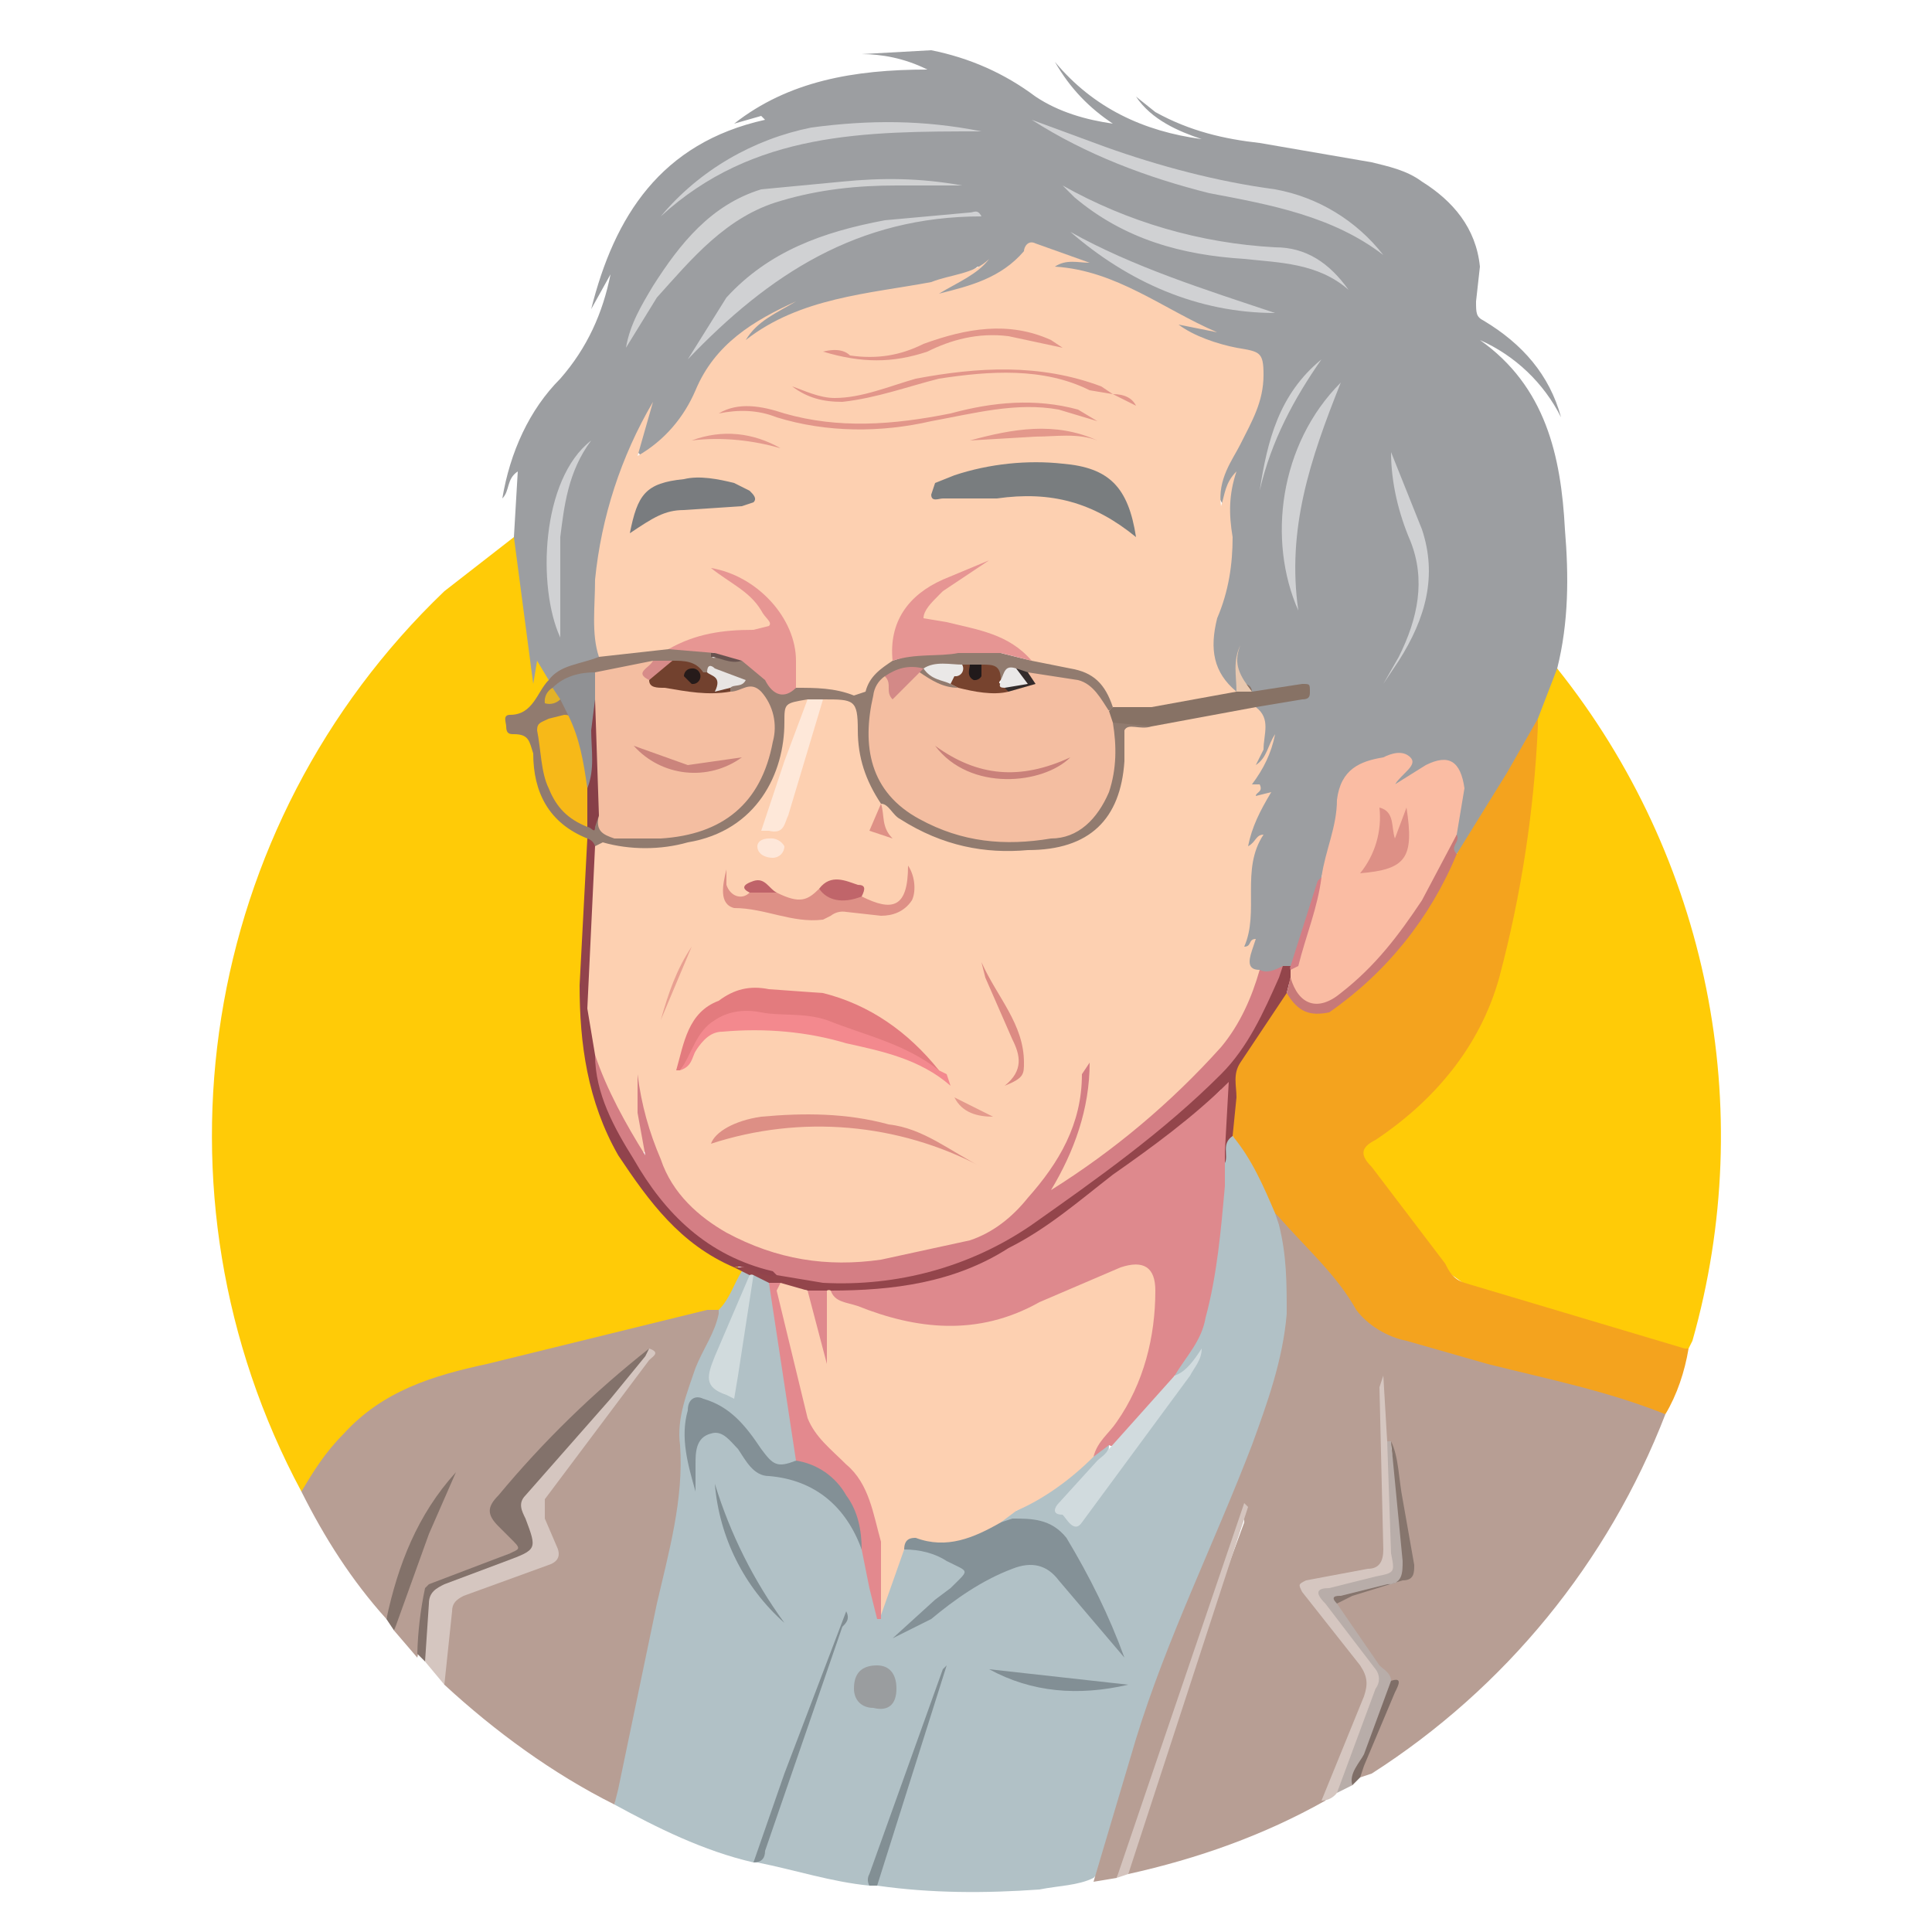
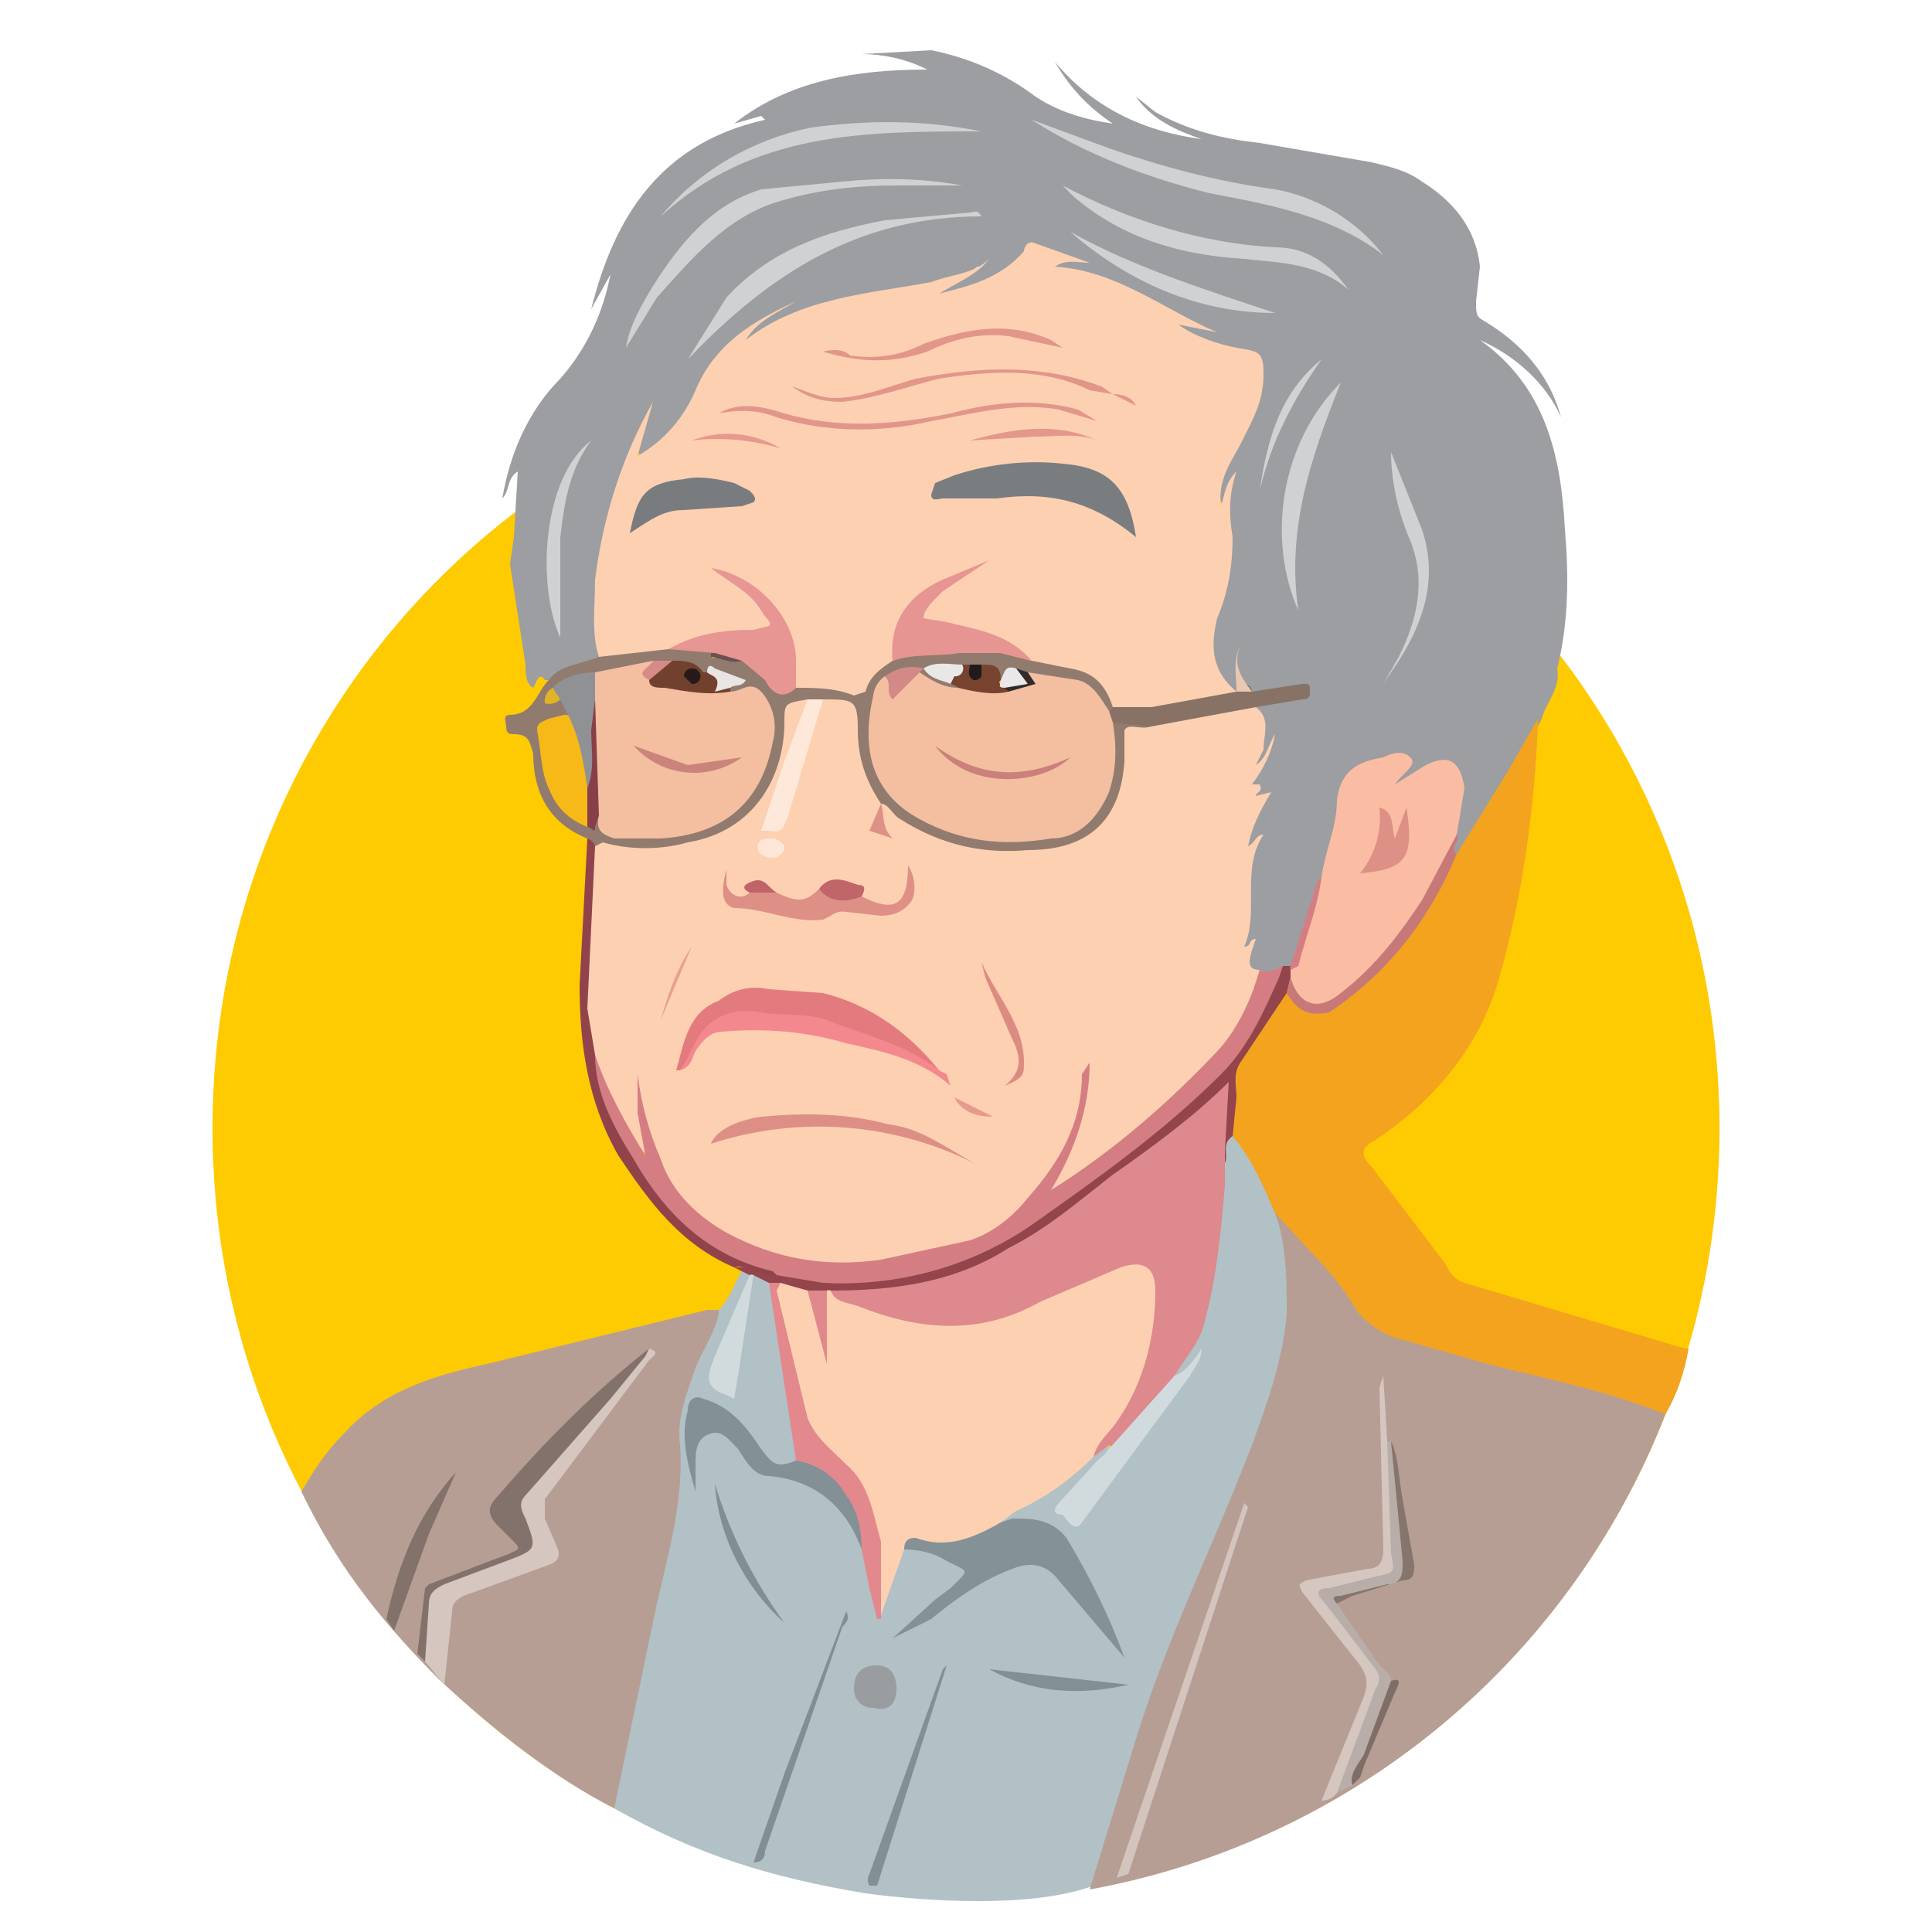
<svg xmlns="http://www.w3.org/2000/svg" width="500" height="500" viewBox="0 0 500 500" fill="none">
-   <path d="M405 137c-1-19-5-37-22-49a43 43 0 0 1 21 20c-3-11-10-19-20-25-2-1-2-2-2-5l1-9c-1-10-7-17-15-22-4-3-9-4-13-5l-29-5c-9-1-18-3-27-8l-5-4c4 6 11 9 17 11-15-2-28-8-38-20 4 7 9 12 15 16-7-1-14-3-20-7-8-6-17-10-27-12l-18 1c5 0 11 1 17 4-19 0-36 3-50 14l7-2 1 1c-27 6-39 25-45 49l5-9c-2 10-6 19-13 27-8 8-13 19-15 31 2-2 1-5 4-7l-1 17-1 7 4 26c0 2 0 5 2 6l1-2c1-2 2 0 2 0h1c4-1 7-4 12-4l1-1v-1l1-24a115 115 0 0 1 9-32v3l1 1 3-2c5-4 9-9 12-15l7-10a51 51 0 0 1 6-6c0 1-2 2-1 4 1 1 3-1 3-1 6-4 13-7 20-9l21-5c6-1 11-1 16-5h1l-10 5s-2 1-1 2l2 1c7-2 15-4 20-10a5 5 0 0 1 5-2l8 2c-2 0-4 0-6 3 15 1 27 10 39 15l-3-1c-1-1-2-2-3-1-1 2 0 2 1 3 4 3 8 4 13 5 6 1 7 3 7 9l-5 14-5 10c-1 3-1 5 1 7l2-6-1 2v2c0 12-1 24-5 36-2 5 1 11 6 14l1 1a1 1 0 0 0 0-1h1l-1-4 3 4 1 1c4 0 9-2 13-1-2 2-4 2-6 2-2 1-5 0-6 2v15a1 1 0 0 0 2 1v-1l-2 3c-1 1-2 2-1 4l1 1c1 2 0 4-1 6l-2 4 1 3h1c-3 8 0 17-2 25-1 2 1 2 2 1-3 5-2 6 2 7 2 1 4 0 6-1h2v-1h1l1-1 1-2v-1l4-15 1-4c2-7 5-14 5-21a8 8 0 0 1 3-6c2-2 5-3 8-3 2-1 4-2 5 0s0 2-1 4l-1 2h3l6-4c5-2 7-1 7 4 1 5 0 9-1 13l-1 3v1l1 1h1l2-2 18-30 1-1 1-2c1-4 5-8 4-13 3-12 3-24 2-36Zm-76 56v1-1Zm0 1-1 3 1-2v-1Zm-9-21v-4 4Z" fill="#9C9EA1" />
-   <path d="M192 328v1c-1 4-2 8-6 11h-1l-67 16c-16 4-28 12-37 27-1 1-1 3-3 3a195 195 0 0 1 37-233l18-14 5 38 1-6 3 5c-1 4-3 7-7 9-1 0-3 0-3 2s2 2 3 2c3 1 3 3 4 5 0 9 3 17 12 21l1 2v16c-1 17-3 35 4 52v1l5 10v2l11 14a80 80 0 0 0 8 9h1l9 6h1v1h1Z" fill="#FFCB07" />
-   <path d="M334 338c0-8-1-15-3-23v-1l-3-7c-2-5-5-9-9-13-2 0-2 1-2 3l-1 10-2 19a54 54 0 0 1-10 28v2h2l4-4-4 4c-8 13-16 24-25 35-2 2-3 3-5 1s-1-3 0-4l9-9c1-1 3-2 2-4v-1a2 2 0 0 0-2 0l-1 2h-1c-6 6-13 11-20 15-2 0-4 1-4 3h7c4 0 7 1 9 5l5 9c4 6 6 13 10 18-4-7-10-13-16-18-3-4-7-5-11-3l-9 4-20 13 5-4 10-9c1-1 2-3 0-4-4-3-9-5-14-5a1 1 0 0 0-1 0c-3 5-5 11-6 16v1h-1v-5l-4-12v-2l-2-4c-4-7-10-11-19-12-4-1-7-4-10-7l-6-5c-2-1-4 0-6 2s-1 6-1 8v-14c1-3 2-4 5-3l5 4 8 10c3 4 6 4 9 1h1c0-9-2-17-3-25l-2-9-2-11v-1a4 4 0 0 0-5-2l-1 1v-1c0-1-1-3-2-1-2 3-3 7-6 10l-1 1-7 17c-2 5-3 11-3 17v13l-12 56-4 24c11 6 23 12 36 15l2-4 6-16 9-25-15 41-2 4h1c10 2 19 5 29 6l8-22 11-33-17 52v3c14 2 28 2 42 1 5-1 10-1 14-3l2-2 7-23c5-16 10-33 17-50 8-17 15-34 21-52 2-7 4-14 4-21Zm-141-2-3 21c-1 3-2 2-4 1s-1-2-1-4l8-20v2Z" fill="#B1C1C6" />
-   <path d="m427 363-20-6-39-9c-6-2-13-4-16-10l-13-16c-2-3-4-6-8-8h-1l1 3c2 8 2 15 2 23-1 12-5 23-9 34-10 26-22 50-30 76l-11 37 6-1 2-4 18-51-17 51v3c18-4 35-10 51-19l2-4 9-22c1-4 1-7-2-10l-11-15c-3-4-3-4 1-5l10-2c7-2 7-2 7-9l-1-33v6a1 1 0 0 0 1 1h1v1l3 20 1 9c1 3 1 4-1 5l-2 1h-1l-4 1-6 2c-2 0-4 1-4 3-1 2 0 3 1 4l12 16h1v4l-7 17c-1 2-2 3-1 4l3-1a193 193 0 0 0 76-93l-4-3Zm-105 31-11 30 11-31v1Z" fill="#B79E94" />
-   <path d="m438 347-1 2h-4l-53-16-7-5-19-26c-3-4-3-5 1-8 19-12 30-30 35-53l7-50v-2l1-3 5-13a194 194 0 0 1 35 174Z" fill="#FFCB07" />
-   <path d="M186 339v1c-1 5-4 9-6 14-2 6-5 13-4 20 1 14-3 28-6 41l-10 48-1 4c-16-8-31-19-44-31l-1-4 2-15c0-2 2-4 4-5l19-7c5-2 5-3 3-6-4-7-2-12 2-17l22-29 1-2-2 1c-9 7-17 15-24 23l-11 12c-2 3-2 4 0 7 4 4 6 6 4 8l-7 3-14 5-1 1a5 5 0 0 0-2 4l-1 9-1 5-6-7 1-4 12-33c-5 8-9 18-13 28l-2 6c-9-10-16-21-22-33 3-5 6-10 11-15 10-11 23-15 37-18l57-14h3Z" fill="#B79E94" />
-   <path d="M437 349c-1 6-3 12-6 17-15-6-30-9-46-13l-21-6c-5-1-10-4-13-8-5-9-13-16-20-24l-1-1c-3-7-6-14-11-20-1-9-2-17 5-24 3-4 4-9 8-13h1l2 1c4 4 7 4 11 1 7-4 11-10 16-15a92 92 0 0 0 14-23h1l13-21 8-14v2a306 306 0 0 1-10 65c-5 18-17 32-32 42-4 2-4 4-1 7l19 25c1 2 2 4 5 5l57 17h1Z" fill="#F4A31E" />
+   <ellipse cx="250" cy="292" rx="195" ry="199" fill="#FECA01" />
+   <path d="M405 137c-1-19-5-37-22-49 9 4 17 11 21 20-3-11-10-19-20-25-2-1-2-2-2-5l1-9c-1-10-7-17-15-22-4-3-9-4-13-5l-29-5c-9-1-18-3-27-8l-5-4c4 6 11 9 17 11-15-2-28-8-38-20 4 7 9 12 15 16-7-1-14-3-20-7-8-6-17-10-27-12l-18 1c5 0 11 1 17 4-19 0-36 3-50 14l7-2 1 1c-27 6-39 25-45 49l5-9c-2 10-6 19-13 27-8 8-13 19-15 31 2-2 1-5 4-7l-1 17-1 7 4 26c0 2 0 5 2 6l1-2c1-2 2 0 2 0h1c4-1 7-4 12-4l1-1v-1l1-24c1-11 4-22 9-32v3l1 1 3-2c5-4 9-9 12-15l7-10 6-6c0 1-2 2-1 4 1 1 3-1 3-1 6-4 13-7 20-9l21-5c6-1 11-1 16-5h1l-10 5s-2 1-1 2l2 1c7-2 15-4 20-10a5 5 0 0 1 5-2l8 2c-2 0-4 0-6 3 15 1 27 10 39 15l-3-1c-1-1-2-2-3-1-1 2 0 2 1 3 4 3 8 4 13 5 6 1 7 3 7 9l-5 14-5 10c-1 3-1 5 1 7l2-6-1 2v2c0 12-1 24-5 36-2 5 1 11 6 14l1 1a1 1 0 0 0 0-1h1l-1-4 3 4 1 1c4 0 9-2 13-1-2 2-4 2-6 2-2 1-5 0-6 2v15a1 1 0 0 0 2 1v-1l-2 3c-1 1-2 2-1 4l1 1c1 2 0 4-1 6l-2 4 1 3h1c-3 8 0 17-2 25-1 2 1 2 2 1-3 5-2 6 2 7 2 1 4 0 6-1h2v-1h1l1-1 1-2v-1l4-15 1-4c2-7 5-14 5-21a8 8 0 0 1 3-6c2-2 5-3 8-3 2-1 4-2 5 0s0 2-1 4l-1 2h3l6-4c5-2 7-1 7 4 1 5 0 9-1 13l-1 3v1l1 1h1l2-2 18-30 1-1 1-2c1-4 5-8 4-13 3-12 3-24 2-36Zm-76 56v1-1Zm0 1-1 3 1-2v-1Zm-9-21v-4 4Z" fill="#9C9EA1" />
+   <path d="M331 315c2 8 3 15 3 23 0 7-2 14-4 21-6 18-13 35-21 52-10 25-17 51-26 77-16 6-44 4-59 2-24-4-44-10-65-22l4-25 12-56v-13c0-6 1-12 3-17l7-17 1-1c3-3 4-7 6-10 1-2 2 0 2 1v1l1-1a4 4 0 0 1 5 2v1l2 11 2 9c1 8 3 16 3 25h-1c-3 3-6 3-9-1l-8-10-5-4c-3-1-4 0-5 3v8l1-2c2-2 4-3 6-2l6 5c3 3 6 6 10 7 9 1 15 5 19 12l2 4v2l4 12v5h1v-1c1-5 3-11 6-16a1 1 0 0 1 1 0c5 0 10 2 14 5 2 1 1 3 0 4l-10 9-5 4 20-13 9-4c4-2 8-1 11 3 5 4 9 8 13 14l-7-14-5-9c-2-4-5-5-9-5h-7c0-2 2-3 4-3 7-4 14-9 20-15h1l1-2a2 2 0 0 1 2 0v1c1 2-1 3-2 4l-9 9c-1 1-2 2 0 4s3 1 5-1c9-11 17-22 25-35h-2v-2c6-8 9-18 10-28l2-19 1-10c0-2 0-3 2-3 4 4 7 8 9 13l3 7v1Z" fill="#B1C1C6" />
+   <path d="m407 357 20 6 4 3a198 198 0 0 1-149 123l12-39c8-26 20-50 30-76 4-11 8-22 9-34 0-8 0-15-2-23l-1-3h1c4 2 6 5 8 8l13 16c3 6 10 8 16 10l39 9ZM186 340v-1h-3l-57 14c-14 3-27 7-37 18-5 5-8 10-11 15 10 21 23 36 36 49 13 12 29 25 45 33l1-5 10-48c3-13 7-27 6-41-1-7 2-14 4-20 2-5 5-9 6-14Z" fill="#B79E94" />
+   <path d="M437 349c-1 6-3 12-6 17-15-6-30-9-46-13l-21-6c-5-1-10-4-13-8-5-9-13-16-20-24l-1-1c-3-7-6-14-11-20-1-9-2-17 5-24 3-4 4-9 8-13h1l2 1c4 4 7 4 11 1 7-4 11-10 16-15 6-7 10-15 14-23h1l13-21 8-14v2c-1 22-4 44-10 65-5 18-17 32-32 42-4 2-4 4-1 7l19 25c1 2 2 4 5 5l57 17h1Z" fill="#F4A31E" />
  <path d="m168 352-27 36v5l3 7c1 2 1 4-2 5l-22 8c-2 1-3 2-3 4l-2 19-5-6v-16a4 4 0 0 1 2-3l3-2 17-7h2c3-2 3-3 1-7s-1-8 3-11l25-30 2-2 3-3c3 1 1 2 0 3Z" fill="#D5C6C0" />
-   <path d="m168 349-1 2-9 11-22 25c-2 2-1 4 0 6 3 8 3 8-5 11l-16 6c-2 1-4 2-4 5l-1 15-2-2a93 93 0 0 1 2-17l1-1 21-8c2-1 3-1 1-3l-4-4c-3-3-3-5 0-8a259 259 0 0 1 39-38Z" fill="#83726B" />
+   <path d="m168 349-1 2-9 11-22 25c-2 2-1 4 0 6 3 8 3 8-5 11l-16 6c-2 1-4 2-4 5l-1 15-2-2 2-17 1-1 21-8c2-1 3-1 1-3l-4-4c-3-3-3-5 0-8 12-14 25-27 39-38Z" fill="#83726B" />
  <path d="m344 415 12 16c2 2 2 4 1 7l-9 23-2 3a5 5 0 0 1-4 2l11-27c1-3 1-5-1-8l-15-19c-1-2-1-2 1-3l16-3c3 0 4-2 4-5l-1-42 1-3 1 17 1 4 1 25c1 5 0 6-5 7l-10 2c-3 1-3 2-2 4Z" fill="#D5C6C0" />
  <path d="M363 408a4 4 0 0 1-3 2l-11 3c-1 0-3 0-3 2l11 16c1 1 3 2 3 4v3l-10 24-4 2 10-27a4 4 0 0 0 0-5l-13-17c-3-3-2-4 1-4l12-3c5-1 5-1 4-6l-1-29h1v1l3 20 1 11-1 3Z" fill="#B8ADA9" />
  <path d="m323 390-31 95-3 1 33-97 1 1Z" fill="#D4C4BE" />
  <path d="m118 381-7 16-9 25-2-3c3-14 8-27 18-38Z" fill="#83726A" />
  <path d="m245 431-18 57h-2a3 3 0 0 1 0-3l19-53 1-1Z" fill="#828F94" />
  <path d="m361 438-8 19-1 3-2 2c-1-3 2-6 3-8l7-19c3-1 2 1 1 3Z" fill="#7F6E67" />
-   <path d="M325 183c4 3 2 7 2 11l-2 4c3-2 3-5 5-8-1 5-3 9-6 13h2c1 2-1 2-1 3l4-1c-3 5-5 9-6 14 2-1 2-3 4-3-6 9-1 20-5 29 2 0 1-2 3-2l-1 3c-1 3-1 5 2 5 1 2 0 4-1 6-3 7-8 14-13 20-11 11-22 21-35 30-1 1-3 3-5 2s1-4 1-5c4-8 7-18 8-27-1 12-5 23-13 33-3 4-7 8-13 10-19 8-39 11-59 4a45 45 0 0 1-31-44l2 14v4c-2 1-3-1-3-3-5-7-8-14-11-22-1-8-2-16-1-24l1-24v-6c1-2 4-1 6-1 9 1 18 1 26-3 10-4 17-17 17-28 0-6 1-7 7-7v5l-10 25v3c2 1 3 0 4-2l7-24c1-2 1-5 3-7 3-1 5 0 8 1 2 1 3 2 3 4-1 7 0 14 4 20v2l-1 7c-1 1 1 1 2 1-1-3-2-5-1-8l4 2c12 10 26 11 41 9 11-1 15-10 17-21v-6c-1-3 1-4 3-4h5l22-4h5Zm-170-13c-2-6-1-13-1-20a113 113 0 0 1 15-46l-4 14c7-4 12-10 15-17 5-12 15-18 26-23-5 3-10 5-13 10 14-11 32-12 48-15 5-2 11-2 15-6-3 4-8 6-13 9 8-2 16-4 22-11 0-1 1-3 3-2l14 5c-3 0-6-1-9 1 16 1 28 11 42 17l-10-2c4 3 10 5 15 6 6 1 7 1 7 7 0 7-3 12-6 18-2 4-6 9-5 16 1-3 1-6 4-9-2 6-2 11-1 17 0 7-1 14-4 21-2 8-1 14 5 19-1 2-2 2-3 2-7 1-15 3-23 3h-7c-5-7-9-11-17-11l-3-1c-6-6-14-9-23-10-2 0-5 0-6-2s2-4 3-6l11-7-12 7a19 19 0 0 0-8 14l-1 4c-2 2-5 4-7 8a2 2 0 0 1-2 1c-5-2-10-1-15-2-2-1-2-3-2-5 1-11-4-18-13-23l-4-2c4 2 8 5 11 9 2 4 1 6-3 6-9 0-16 2-24 5l-15 2-2-1Z" fill="#FDD0B1" />
-   <path d="M342 227c1-7 4-13 4-20 1-8 6-10 12-11 2-1 5-2 7 0s-2 4-4 7l8-5c6-3 9-1 10 6l-2 12a86 86 0 0 1-31 43c-6 4-11 1-13-6a4 4 0 0 1 1-3c2 0 2-1 2-2l6-21Z" fill="#FABCA3" />
-   <path d="M154 273c3 9 8 18 13 26l-2-11v-10c1 8 3 15 6 22 3 9 10 15 17 19 13 7 26 9 40 7l23-5c6-2 11-6 15-11 8-9 14-19 14-32l2-3c0 12-4 23-10 33a206 206 0 0 0 44-37c5-6 8-13 10-20 2 1 4 0 6-1 1 3 0 4-1 6-6 15-17 27-30 37s-26 21-40 29a82 82 0 0 1-62 9c-8-3-15-7-21-12a80 80 0 0 1-25-41l1-5Z" fill="#D47E84" />
+   <path d="M325 183c4 3 2 7 2 11l-2 4c3-2 3-5 5-8-1 5-3 9-6 13h2c1 2-1 2-1 3l4-1c-3 5-5 9-6 14 2-1 2-3 4-3-6 9-1 20-5 29 2 0 1-2 3-2l-1 3c-1 3-1 5 2 5 1 2 0 4-1 6-3 7-8 14-13 20-11 11-22 21-35 30-1 1-3 3-5 2s1-4 1-5c4-8 7-18 8-27-1 12-5 23-13 33-3 4-7 8-13 10-19 8-39 11-59 4a45 45 0 0 1-31-44l2 14v4c-2 1-3-1-3-3-5-7-8-14-11-22-1-8-2-16-1-24l1-24v-6c1-2 4-1 6-1 9 1 18 1 26-3 10-4 17-17 17-28 0-6 1-7 7-7v5l-10 25v3c2 1 3 0 4-2l7-24c1-2 1-5 3-7 3-1 5 0 8 1 2 1 3 2 3 4-1 7 0 14 4 20v2l-1 7c-1 1 1 1 2 1-1-3-2-5-1-8l4 2c12 10 26 11 41 9 11-1 15-10 17-21v-6c-1-3 1-4 3-4h5l22-4h5Zm-170-13c-2-6-1-13-1-20 2-16 7-32 15-46l-4 14c7-4 12-10 15-17 5-12 15-18 26-23-5 3-10 5-13 10 14-11 32-12 48-15 5-2 11-2 15-6-3 4-8 6-13 9 8-2 16-4 22-11 0-1 1-3 3-2l14 5c-3 0-6-1-9 1 16 1 28 11 42 17l-10-2c4 3 10 5 15 6 6 1 7 1 7 7 0 7-3 12-6 18-2 4-6 9-5 16 1-3 1-6 4-9-2 6-2 11-1 17 0 7-1 14-4 21-2 8-1 14 5 19-1 2-2 2-3 2-7 1-15 3-23 3h-7c-5-7-9-11-17-11l-3-1c-6-6-14-9-23-10-2 0-5 0-6-2s2-4 3-6l11-7-12 7a19 19 0 0 0-8 14l-1 4c-2 2-5 4-7 8a2 2 0 0 1-2 1c-5-2-10-1-15-2-2-1-2-3-2-5 1-11-4-18-13-23l-4-2c4 2 8 5 11 9 2 4 1 6-3 6-9 0-16 2-24 5l-15 2-2-1Z" fill="#FDD0B1" />
+   <path d="M342 227c1-7 4-13 4-20 1-8 6-10 12-11 2-1 5-2 7 0s-2 4-4 7l8-5c6-3 9-1 10 6l-2 12c-6 17-16 32-31 43-6 4-11 1-13-6a4 4 0 0 1 1-3c2 0 2-1 2-2l6-21Z" fill="#FABCA3" />
+   <path d="M154 273c3 9 8 18 13 26l-2-11v-10c1 8 3 15 6 22 3 9 10 15 17 19 13 7 26 9 40 7l23-5c6-2 11-6 15-11 8-9 14-19 14-32l2-3c0 12-4 23-10 33 16-10 31-23 44-37 5-6 8-13 10-20 2 1 4 0 6-1 1 3 0 4-1 6-6 15-17 27-30 37s-26 21-40 29a82 82 0 0 1-62 9 72 72 0 0 1-46-53l1-5Z" fill="#D47E84" />
  <path d="M206 178c5 0 10 0 15 2l3-1c1-4 4-6 7-8l9-3h8l11 1 8 2 10 2c6 1 9 4 11 10a2 2 0 0 1-2 1l-1-1c-3-5-7-7-12-7l-7-1-3-1-4 2c-1-2-3-3-5-3h-14c-4 0-7 1-10 3-8 9-5 26 6 33 8 5 16 7 25 8h5c14 0 20-7 21-21v-6c0-1-1-3 1-4 3 0 7-1 10 2-3 1-6-1-7 1v8c-1 15-9 23-25 23-11 1-22-1-33-8-2-1-3-4-5-4-4-6-6-12-6-19 0-8-1-8-9-8a3 3 0 0 1-4 0c-6 1-6 1-6 6 0 13-7 28-25 31-7 2-15 2-22 0l-2 1a3 3 0 0 1-2-2c-10-4-14-12-14-22-1-3-1-5-5-5-1 0-2 0-2-2 0-1-1-3 1-3 6 0 7-6 10-9 3-4 8-4 13-6l18-2c4-1 8 0 12 1-2 2 1 1 1 1l6 1c2 0 3 2 4 3 3 3 6 5 10 4Z" fill="#917B6F" />
  <path d="m201 330 12 2c19 1 38-4 54-15 17-12 34-24 49-39 7-7 11-16 15-25l1-3h3-1v3l-1 4-12 18c-2 3-1 6-1 9l-1 10c-3 2-1 5-2 7v6c-2-1-2-3-2-4l1-16v-5c-12 13-26 22-40 33a88 88 0 0 1-45 19l-16 1h-1l-5-1-6-1-4-1-4-2h-1l-2-1-2-1h4l7 2Z" fill="#93454B" />
  <path d="M162 90c1-6 4-11 7-16 7-11 15-21 28-25l21-2c10-1 20-1 31 1h-17c-10 0-20 1-30 4-14 4-23 15-32 25l-8 13Z" fill="#D0D1D2" />
-   <path d="M358 66c-13-10-29-13-45-16-16-4-32-10-46-19l19 7c14 5 29 9 44 11 11 2 21 8 28 17ZM254 56c-32 0-55 15-76 37l10-16c11-12 25-17 41-20l22-2c1 0 2-1 3 1Zm95 19c-8-7-18-7-27-8-16-1-31-5-44-16l-2-2-1-1a126 126 0 0 0 55 16c8 0 14 4 19 11Z" fill="#D0D1D3" />
+   <path d="M358 66c-13-10-29-13-45-16-16-4-32-10-46-19l19 7c14 5 29 9 44 11 11 2 21 8 28 17ZM254 56c-32 0-55 15-76 37l10-16c11-12 25-17 41-20l22-2c1 0 2-1 3 1Zm95 19c-8-7-18-7-27-8-16-1-31-5-44-16l-2-2-1-1c17 9 36 15 55 16 8 0 14 4 19 11Z" fill="#D0D1D3" />
  <path d="m298 188-10-1c-2-1-2-2-1-3l1-1h10l22-4a2 2 0 0 1 4 0l13-2c2 0 2 0 2 2 0 1 0 2-2 2l-12 2-27 5Z" fill="#877265" />
  <path d="M254 34c-30 0-59 0-83 22 10-12 24-20 39-23 15-2 29-2 44 1Zm82 124c-8-18-5-43 11-59-8 20-14 38-11 59Z" fill="#D0D1D3" />
-   <path d="m333 257 1-4c2 7 7 9 13 4 9-7 15-15 21-24l9-17c1 2-2 3 0 5a93 93 0 0 1-33 41c-5 1-8 0-11-5Z" fill="#C77978" />
+   <path d="m333 257 1-4c2 7 7 9 13 4 9-7 15-15 21-24l9-17c1 2-2 3 0 5-7 17-18 31-33 41-5 1-8 0-11-5Z" fill="#C77978" />
  <path d="M330 81c-20 0-38-8-53-21 16 9 35 15 53 21Zm30 36 8 20c4 12 1 23-6 34l-4 6 4-7c5-10 7-20 3-30-3-7-5-15-5-23Zm-207-3c-6 8-7 17-8 25v26c-6-13-5-41 8-51Z" fill="#D0D1D3" />
  <path d="M326 127c2-13 5-25 16-34-7 10-13 21-16 34Z" fill="#D1D2D3" />
  <path d="M334 251a1 1 0 0 1 0-1l7-22 1-1c-1 8-4 15-6 23l-2 1Z" fill="#D47E84" />
  <path d="M324 179h-4c0-4-1-8 1-12-2 5 0 8 3 12Z" fill="#E9C8AF" />
  <path d="M201 330c-4 1-7-3-11-2-14-6-22-17-30-29-8-14-10-29-10-44l2-38a3 3 0 0 1 2 2l-2 42 2 12c0 10 5 19 10 27 8 14 19 25 36 29l1 1Z" fill="#91434C" />
  <path d="M214 334a1 1 0 0 1 1 0c10 4 20 8 31 8 7 0 14-2 20-5 7-3 13-7 21-9l3-1c7-2 10 1 10 7 0 12-3 23-10 33l-7 10c-6 6-13 11-20 14l-4 3c-3 4-8 5-12 6h-9c-1-1-3-1-4 1l-6 17c-2-3-2-6-1-8 1-5-1-10-1-14-1-10-7-16-13-22-3-3-5-8-6-12l-6-25c0-1-2-4 1-5l7 2c3 4 3 10 5 15v3h1-1c-1-6-3-12 0-18Z" fill="#FDD0B1" />
  <path d="M283 377c1-4 4-6 6-9 7-10 10-22 10-34 0-6-3-8-9-6l-21 9c-16 9-32 7-47 1-3-1-6-1-7-4 16 0 32-2 46-11 10-5 18-12 27-19 10-7 21-15 30-24l-1 18v9c-1 11-2 23-5 34-1 6-5 10-8 15-3 7-9 11-14 16 0 1-1 3-3 2l-4 3Z" fill="#DE898D" />
  <path d="M234 401c0-3 2-3 3-3 8 3 15 0 22-4l3-1c5 0 10 0 14 5 6 10 11 20 15 31l-17-20c-3-4-7-5-12-3-8 3-15 8-21 13l-10 5 11-10 4-3c5-5 5-4-1-7-3-2-7-3-11-3Z" fill="#849197" />
  <path d="m202 332-1 2 8 33c2 5 6 8 10 12 6 5 7 13 9 20v20h-1l-2-8-2-10-2-7c-3-7-7-12-13-15a2 2 0 0 1-2-1l-7-46h3Z" fill="#E3898E" />
  <path d="M206 378a18 18 0 0 1 13 9c3 4 4 9 4 14-4-11-12-18-24-19-4 0-6-4-8-7-2-2-4-5-7-4-4 1-4 5-4 8v7c-2-7-4-14-2-21 0-3 2-4 4-3 7 2 11 7 15 13 3 4 4 5 9 3Z" fill="#839096" />
  <path d="m287 375 17-19c3-1 5-4 7-7 0 3-2 5-3 7l-28 38c-2 3-4-1-5-2-3 0-2-2-1-3l10-11c1-1 3-2 3-4v1Z" fill="#D1DBDE" />
  <path d="m195 482 8-23 16-42c1 2 0 3-1 4l-20 58c0 2-1 3-3 3Z" fill="#818E93" />
  <path d="M194 330a1 1 0 0 1 1 0l-4 26-1 6-2-1c-6-2-5-5-3-10l9-21Z" fill="#D1DBDD" />
  <path d="M232 437c0 4-2 6-6 5-3 0-5-2-5-5 0-4 2-6 6-6 3 0 5 2 5 6Z" fill="#9A9D9F" />
  <path d="m256 432 36 4c-13 3-25 2-36-4Z" fill="#828F95" />
-   <path d="M203 420a54 54 0 0 1-18-36c4 13 10 25 18 36Z" fill="#818E93" />
+   <path d="M203 420c-10-9-17-22-18-36 4 13 10 25 18 36Z" fill="#818E93" />
  <path d="M346 415c-2-2 0-2 1-2l12-3c4 0 4-3 4-6l-3-31c2 4 2 10 3 15l3 17c0 2 0 4-3 4l-13 4-4 2Z" fill="#86756D" />
-   <path d="M176 277h-1c2-7 3-15 11-18 4-3 8-4 13-3l14 1c12 3 22 10 30 20 0 2-1 0-2 0a83 83 0 0 0-48-14c-6 0-10 3-13 9l-4 5Z" fill="#E37B7E" />
+   <path d="M176 277h-1c2-7 3-15 11-18 4-3 8-4 13-3l14 1c12 3 22 10 30 20 0 2-1 0-2 0-14-9-31-14-48-14-6 0-10 3-13 9l-4 5Z" fill="#E37B7E" />
  <path d="M176 277c3-4 4-10 9-13 3-2 7-3 12-2s11 0 17 2c10 4 20 6 29 13l2 1 1 3c-8-7-18-9-27-11-10-3-21-4-32-3-3 0-5 2-7 5-1 2-1 4-4 5Z" fill="#F3898E" />
  <path d="M201 231c6 3 8 2 11-1 4 2 8 1 11 2 8 4 12 3 12-8 2 3 2 7 1 9-2 3-5 4-8 4l-9-1a5 5 0 0 0-4 1l-2 1c-8 1-15-3-23-3-4-1-3-6-2-10v4c1 3 4 4 6 2h7Z" fill="#DE9086" />
  <path d="M254 302a90 90 0 0 0-70-6c1-3 6-6 13-7 11-1 22-1 33 2 9 1 16 7 24 11Z" fill="#DD8F85" />
  <path d="M209 181h4l-9 30c-1 2-1 5-5 4h-2l6-18 6-16Z" fill="#FEE8D9" />
  <path d="M260 281c5-4 4-8 2-12l-7-16-1-4c4 9 11 16 11 26 0 3 0 4-5 6Z" fill="#DC8B83" />
  <path d="M223 232c-5 2-9 1-11-2 3-4 7-2 10-1 2 0 2 1 1 3Z" fill="#C0656A" />
  <path d="M171 264c2-7 4-13 8-19l-8 19Z" fill="#E8A091" />
  <path d="M203 219a3 3 0 0 1-3 3c-2 0-4-1-4-3 0-1 1-2 3-2a4 4 0 0 1 4 2Z" fill="#FEE7D9" />
  <path d="M228 208c1 3 0 6 3 9l-6-2 3-7Z" fill="#DE9186" />
  <path d="M201 231h-7c-2-1-2-2 1-3s4 2 6 3Z" fill="#BF6369" />
  <path d="M257 289c-4 0-8-1-10-5l10 5Z" fill="#E49A8C" />
  <path d="M294 139c-11-9-22-12-36-10h-14c-1 0-3 1-3-1l1-3 5-2c9-3 19-4 28-3 12 1 17 6 19 19Z" fill="#797D7F" />
  <path d="m185 169-12-1c7-4 14-5 22-5l4-1c1-1-1-2-2-4-3-5-8-7-13-11 12 2 22 13 22 24v7c-3 3-6 2-8-2l-6-5c-3 0-5 0-7-2Z" fill="#E79693" />
  <path d="M248 169c-5 1-11 0-17 2-1-10 4-17 13-21l12-5-12 8-1 1c-2 2-4 4-4 6l6 1c8 2 16 3 22 10l-8-2h-11Z" fill="#E69593" />
  <path d="M163 138c2-10 4-13 14-14 4-1 9 0 13 1l4 2c1 1 2 2 1 3l-3 1-15 1c-5 0-8 2-14 6Z" fill="#797C7F" />
  <path d="M186 107c5-3 11-2 17 0 14 4 28 3 43 0 11-3 22-4 33-1l5 3-10-3c-11-2-22 1-33 3-13 3-27 3-40-1-5-2-10-2-15-1Zm102-5-6-1c-12-6-26-5-39-3-8 2-16 5-25 6-5 0-9-1-13-4 3 1 7 3 11 3 7 0 14-3 21-5 16-3 32-4 48 2l3 2Zm-13-12-14-3c-8-1-15 1-21 4-9 3-17 3-27 0 4-1 6 0 7 1 7 1 13 0 19-3 11-4 22-6 33-1l3 2Z" fill="#E2968A" />
  <path d="M251 114c11-3 22-5 33 0-5-2-11-1-16-1l-17 1Z" fill="#E3988B" />
  <path d="M202 116c-7-2-15-3-23-2 8-3 16-2 23 2Z" fill="#E49A8D" />
  <path d="M288 102c3 0 5 1 6 3l-6-3Z" fill="#E2968A" />
  <path d="m361 217 3-8c2 13 0 16-12 17a23 23 0 0 0 5-17c4 1 3 5 4 8Z" fill="#DD9086" />
  <path d="m287 184 1 3c1 6 1 12-1 18-3 7-8 12-15 12-12 2-23 1-34-5-13-7-15-19-12-32a7 7 0 0 1 3-5c3 1 2 3 2 5 2-2 3-5 7-6 3 0 6 3 10 3 4 1 8 2 13 1l3-1c2 1 3-1 2-3l13 2c4 1 6 5 8 8Zm-133-10 15-3c0 2-2 4 0 5 5 3 11 2 17 2l3 1c3 0 5-3 8 0a14 14 0 0 1 3 13c-3 16-13 24-29 25h-12c-3-1-5-2-4-6-2-1-1-4-1-6v-23c-1-3-2-6 0-8Z" fill="#F4BEA1" />
  <path d="M152 214c-5-2-8-5-10-10-2-4-2-10-3-15 0-2 1-2 3-3l4-1c2 0 3 1 3 2 2 6 4 11 4 17 0 4 1 7-1 10Z" fill="#F7B918" />
  <path d="M152 204c-1-7-2-13-5-19l-2-4a2 2 0 0 1-2-3c3-3 7-4 11-4v26c0 1 1 3-2 4Z" fill="#909194" />
  <path d="M189 179c-6 1-11 0-17-1-2 0-4 0-4-2 1-3 3-4 6-5 3 0 6 0 8 3 2 0 4 0 4 2s2 1 3 2v1Z" fill="#72412E" />
  <path d="M261 179c-4 1-9 0-13-1l-2-1c-1-3 2-3 3-5h2c1 1 0 2 2 2l1-2c3 0 5 0 5 4-1 1 0 1 1 1a2 2 0 0 1 1 2Z" fill="#77432E" />
  <path d="M152 204c2-5 1-10 1-15l1-8 1 30-1 3c0 2-1 0-2 0v-10Z" fill="#874048" />
  <path d="m189 178-4 1c2-4-1-4-2-5 0-2 1-2 2-1l8 3c-1 2-3 1-4 2Z" fill="#E8E5E3" />
  <path d="m238 174-7 7c-2-2 0-4-2-6 3-2 6-3 10-2v1h-1Z" fill="#D38987" />
  <path d="M239 173c3-2 7-1 10-1a2 2 0 0 1-2 3l-1 2a7 7 0 0 1-7-4Z" fill="#EAE8E7" />
  <path d="M260 178c-2 0-1-1-1-2 1-2 1-4 4-3 1 1 4 2 3 3 0 2-3 2-5 2h-1Z" fill="#EAE8E8" />
  <path d="m174 171-6 5c-4-2 0-3 1-5h5Z" fill="#D78B89" />
  <path d="m260 178 6-1-3-4 3 1 2 3-7 2-1-1Z" fill="#332B2B" />
  <path d="M254 172v3a2 2 0 0 1-2 1c-2-1-1-3-1-4h3Z" fill="#211A1B" />
  <path d="m185 169 7 2c-3 1-6-1-8-1v-1h1Z" fill="#68524F" />
  <path d="m143 178 2 3a4 4 0 0 1-4 1 4 4 0 0 1 2-4Z" fill="#E2B228" />
  <path d="M214 334v19l-5-19h5Z" fill="#DF898D" />
  <path d="M242 193c11 8 22 9 35 3-7 7-26 9-35-3Z" fill="#C9817A" />
  <path d="M239 173c2 3 5 3 7 4l2 1c-4 0-7-2-10-4l1-1Z" fill="#917B6F" />
  <path d="m164 193 14 5 14-2a21 21 0 0 1-28-3Z" fill="#CB847C" />
  <path d="M179 173a2 2 0 0 1 2 1 2 2 0 0 1-2 3l-2-2a2 2 0 0 1 2-2Z" fill="#261B1A" />
</svg>
